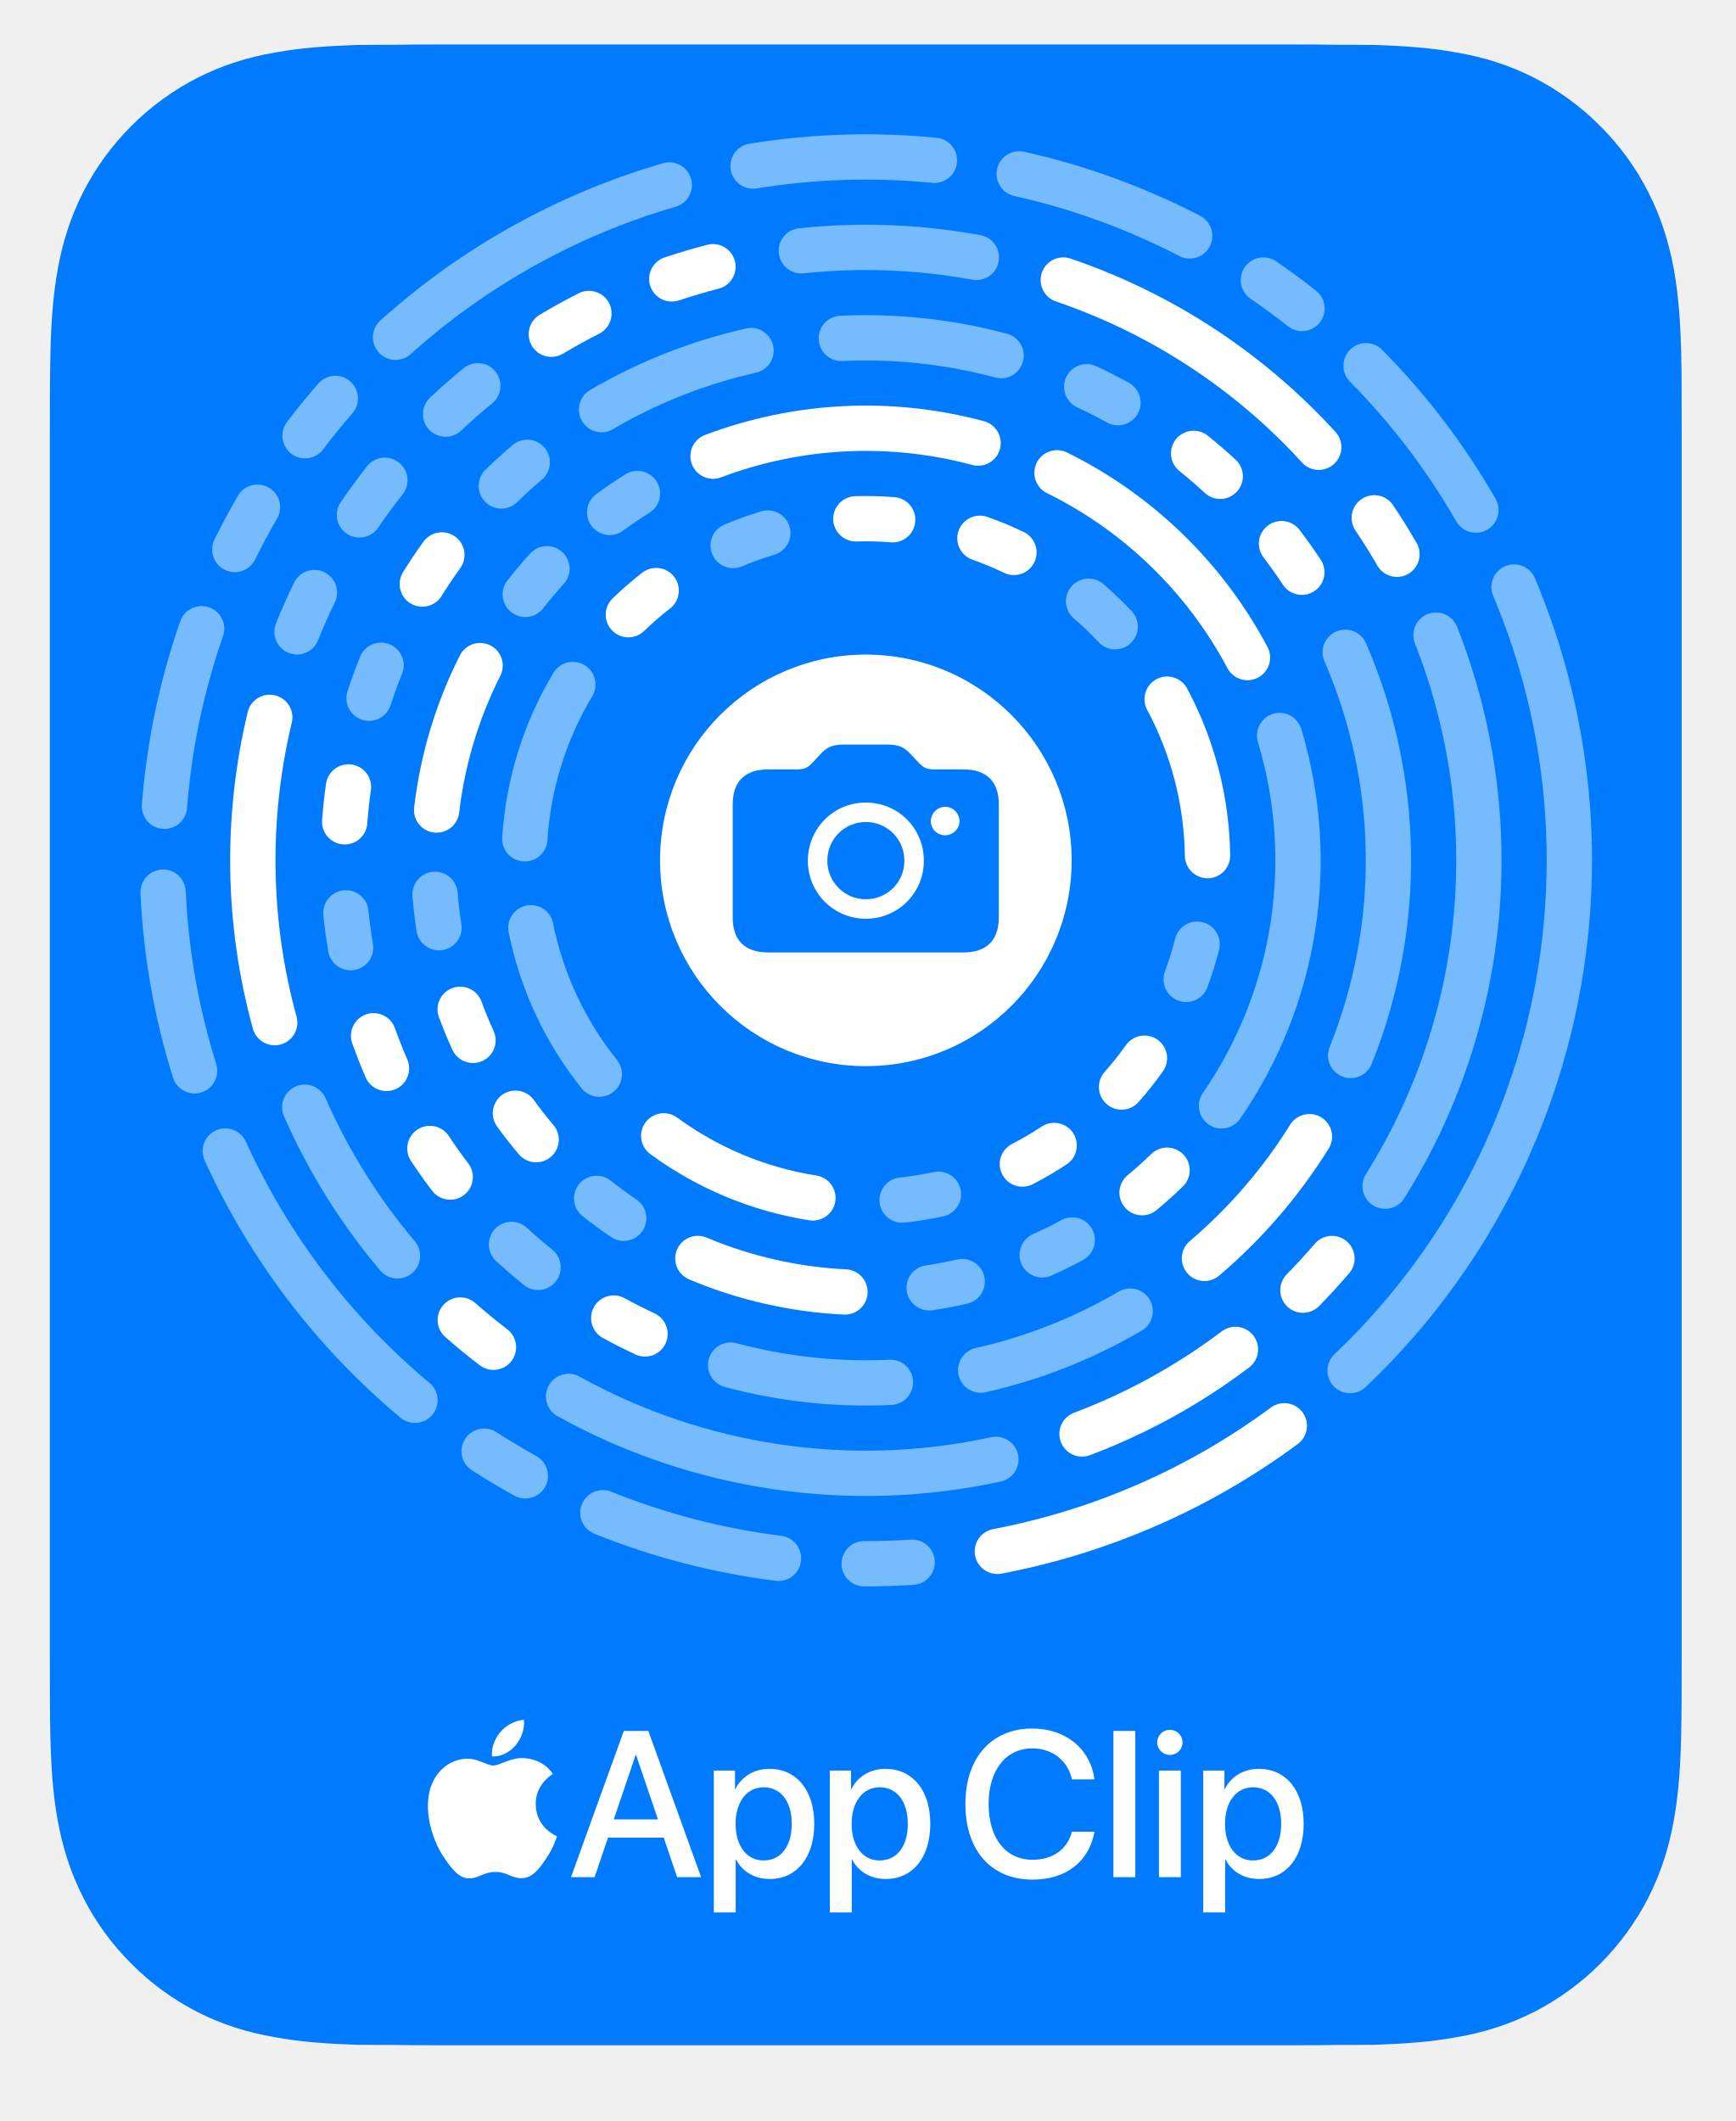
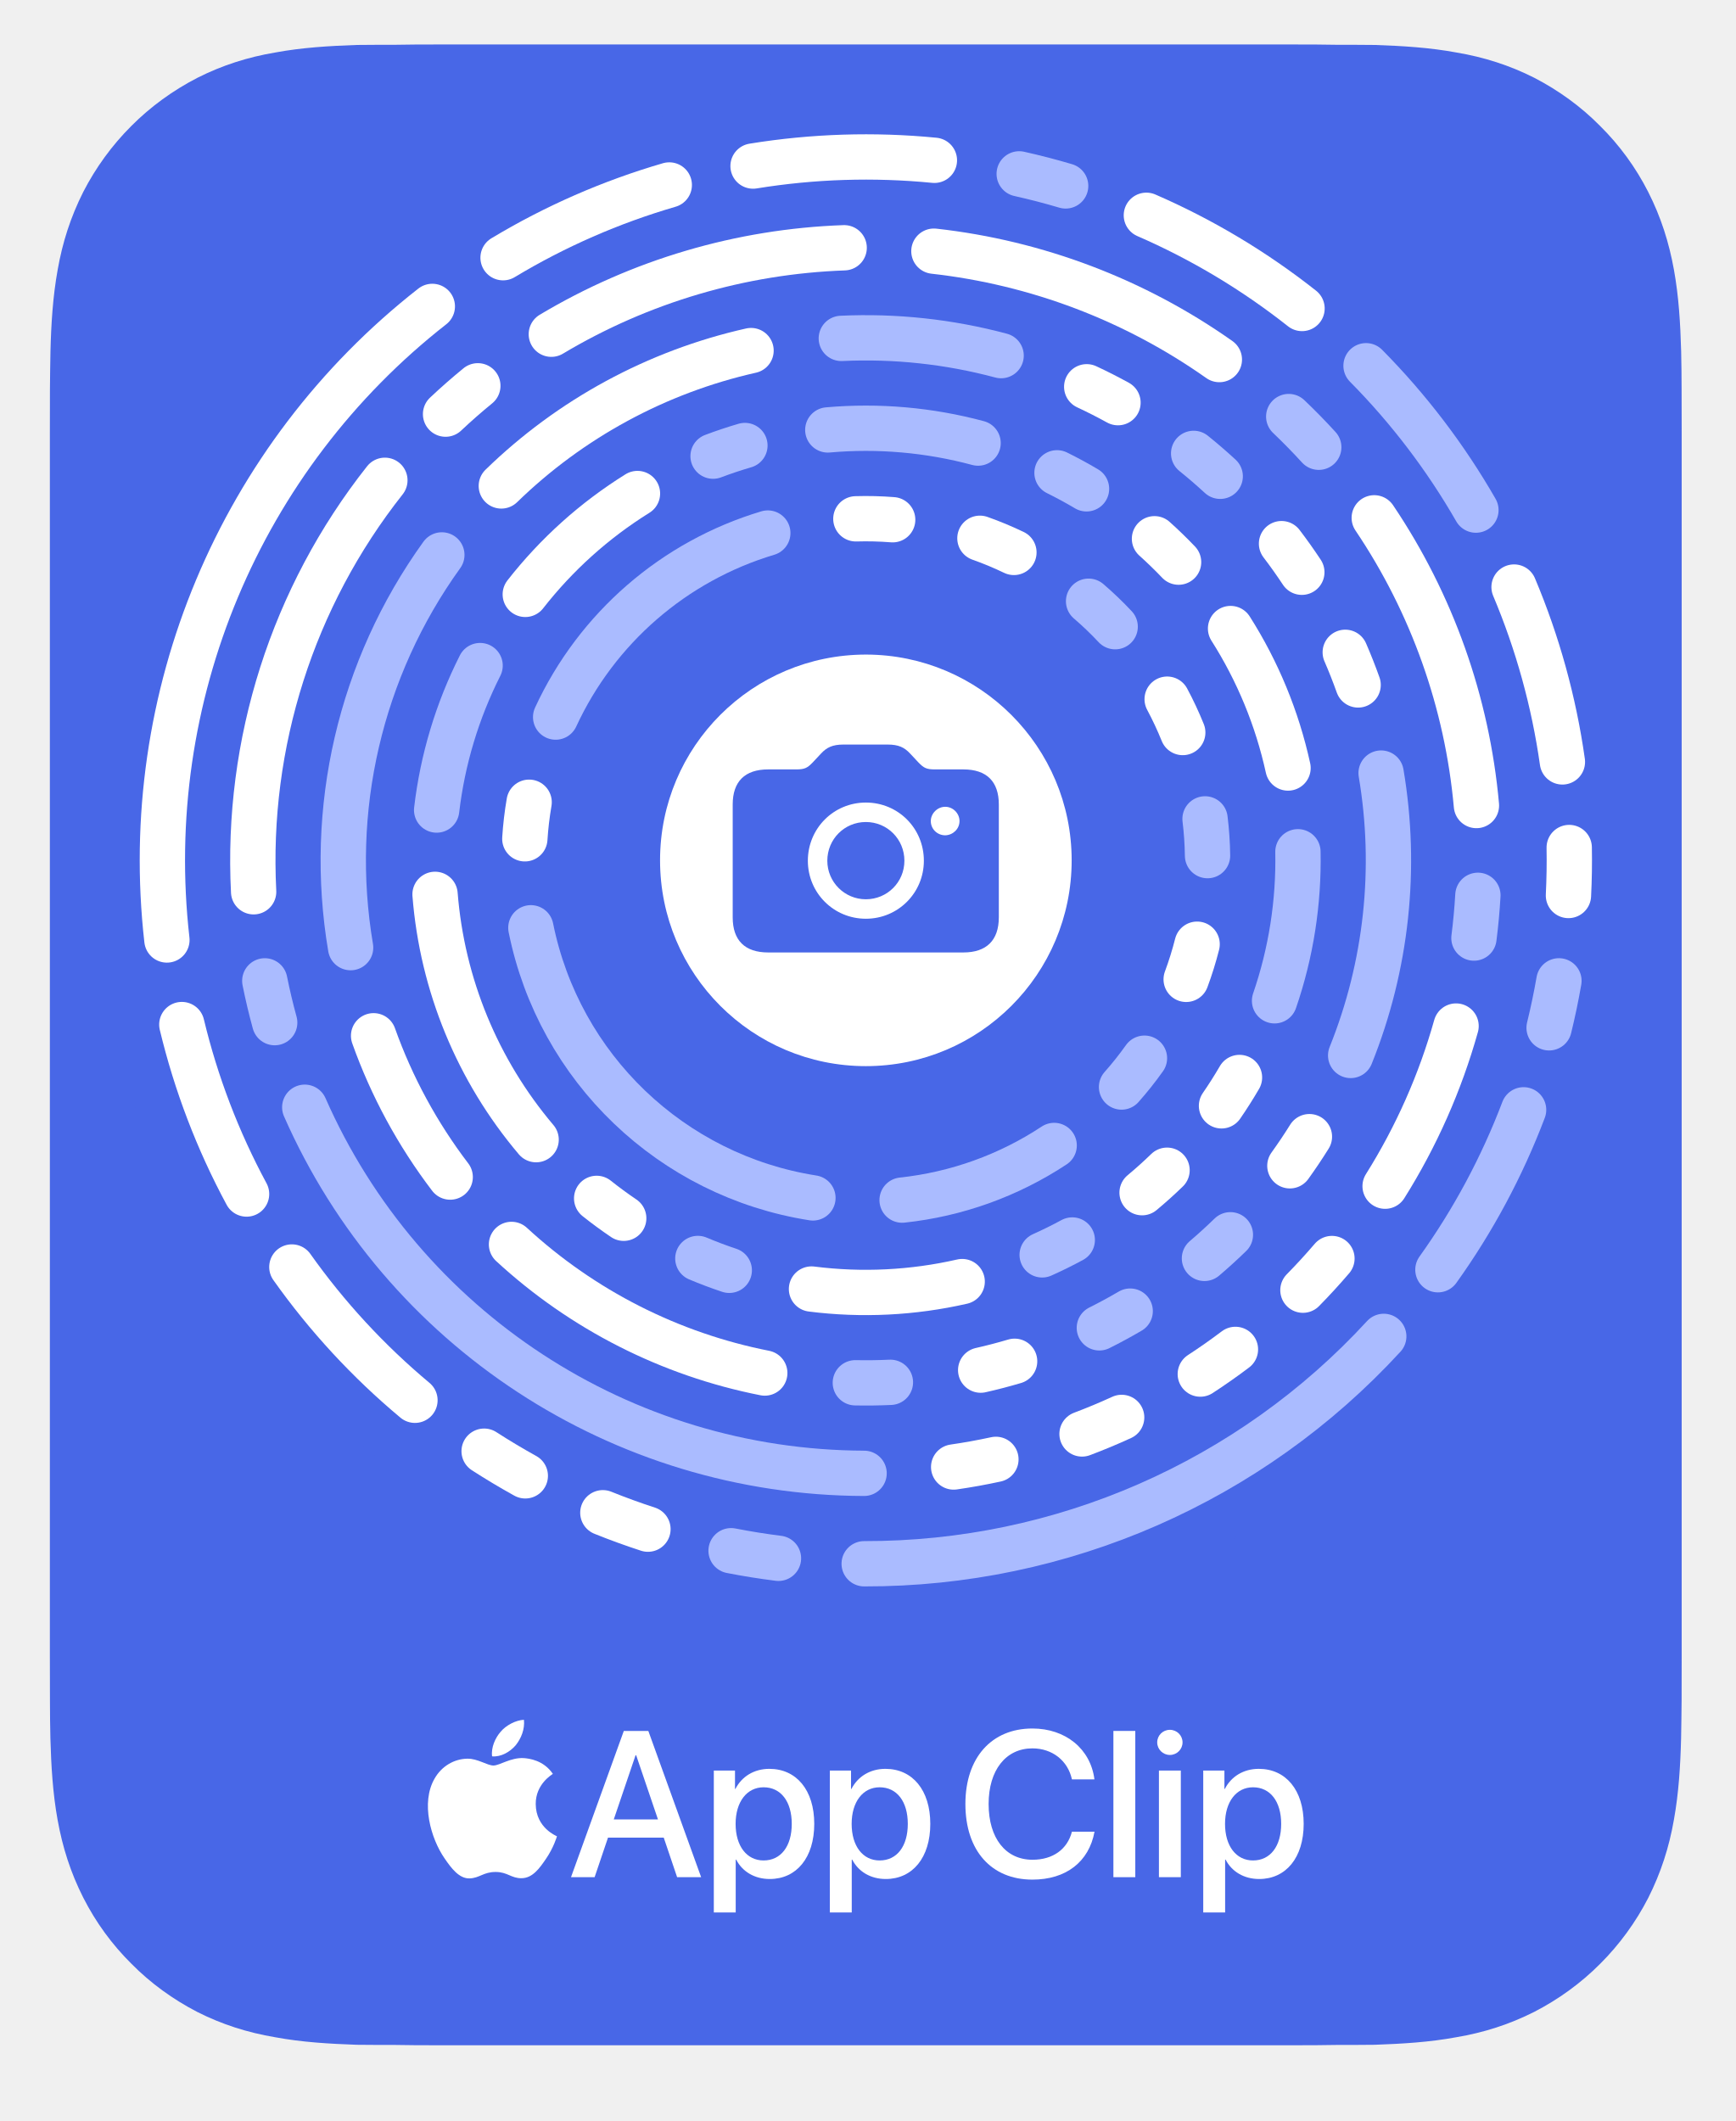
<svg xmlns="http://www.w3.org/2000/svg" viewBox="-50 -50 900 1100">
  <g transform="matrix(5.5512 0 0 5.5512 -24.15 -26.94)">
-     <path d="m152.431 32.185c0-1.161-.015-2.352-.041-3.513-.07-2.553-.22-5.114-.674-7.622-.461-2.553-1.213-4.927-2.404-7.272-1.157-2.277-2.672-4.362-4.492-6.163-1.79-1.816-3.882-3.327-6.152-4.503-2.311-1.168-4.704-1.928-7.257-2.359-2.523-.469-5.076-.618-7.629-.707-1.184-.015-2.33-.015-3.513-.015-1.385-.03-2.761-.03-4.168-.03h-79.758c-1.396 0-2.78 0-4.161.03-1.169 0-2.341 0-3.51.015-2.553.09-5.106.238-7.629.707-2.553.431-4.935 1.191-7.253 2.359-2.281 1.176-4.373 2.687-6.178 4.503-1.805 1.801-3.323 3.886-4.492 6.163-1.18 2.345-1.943 4.719-2.389 7.272-.454 2.508-.61 5.069-.674 7.622-.019 1.161-.041 2.352-.048 3.513-.007 1.37-.007 2.761-.007 4.131v11.369 91.326 11.599c0 1.37 0 2.761.008 4.131 0 1.161.015 2.352.041 3.513.071 2.553.22 5.114.674 7.622.461 2.553 1.213 4.927 2.404 7.272 1.157 2.277 2.672 4.362 4.492 6.163 1.79 1.816 3.882 3.327 6.152 4.503 2.311 1.168 4.704 1.928 7.257 2.359 2.523.469 5.076.618 7.629.707 1.184.015 2.33.015 3.513.015 1.385.03 2.761.03 4.168.03h79.758c1.396 0 2.78 0 4.161-.03 1.169 0 2.341 0 3.51-.015 2.553-.09 5.106-.238 7.629-.707 2.553-.431 4.935-1.191 7.253-2.359 2.281-1.176 4.373-2.687 6.178-4.503 1.805-1.801 3.323-3.886 4.492-6.163 1.18-2.345 1.943-4.719 2.389-7.272.454-2.508.61-5.069.674-7.622.019-1.161.041-2.352.048-3.513.007-1.37.007-2.761.007-4.131v-11.369-91.326-11.599c-0-1.37-0-2.761-.008-4.131z" fill="#007aff" />
+     <path d="m152.431 32.185c0-1.161-.015-2.352-.041-3.513-.07-2.553-.22-5.114-.674-7.622-.461-2.553-1.213-4.927-2.404-7.272-1.157-2.277-2.672-4.362-4.492-6.163-1.79-1.816-3.882-3.327-6.152-4.503-2.311-1.168-4.704-1.928-7.257-2.359-2.523-.469-5.076-.618-7.629-.707-1.184-.015-2.33-.015-3.513-.015-1.385-.03-2.761-.03-4.168-.03h-79.758c-1.396 0-2.78 0-4.161.03-1.169 0-2.341 0-3.51.015-2.553.09-5.106.238-7.629.707-2.553.431-4.935 1.191-7.253 2.359-2.281 1.176-4.373 2.687-6.178 4.503-1.805 1.801-3.323 3.886-4.492 6.163-1.18 2.345-1.943 4.719-2.389 7.272-.454 2.508-.61 5.069-.674 7.622-.019 1.161-.041 2.352-.048 3.513-.007 1.37-.007 2.761-.007 4.131v11.369 91.326 11.599c0 1.37 0 2.761.008 4.131 0 1.161.015 2.352.041 3.513.071 2.553.22 5.114.674 7.622.461 2.553 1.213 4.927 2.404 7.272 1.157 2.277 2.672 4.362 4.492 6.163 1.79 1.816 3.882 3.327 6.152 4.503 2.311 1.168 4.704 1.928 7.257 2.359 2.523.469 5.076.618 7.629.707 1.184.015 2.33.015 3.513.015 1.385.03 2.761.03 4.168.03h79.758c1.396 0 2.78 0 4.161-.03 1.169 0 2.341 0 3.51-.015 2.553-.09 5.106-.238 7.629-.707 2.553-.431 4.935-1.191 7.253-2.359 2.281-1.176 4.373-2.687 6.178-4.503 1.805-1.801 3.323-3.886 4.492-6.163 1.18-2.345 1.943-4.719 2.389-7.272.454-2.508.61-5.069.674-7.622.019-1.161.041-2.352.048-3.513.007-1.37.007-2.761.007-4.131v-11.369-91.326-11.599c-0-1.37-0-2.761-.008-4.131z" fill="#4867e7" />
    <g fill="#fff">
      <path d="m57.348 167.53h-5.208l-1.25 3.693h-2.206l4.933-13.663h2.291l4.933 13.663h-2.244zm-4.668-1.704h4.128l-2.036-5.994h-.057z" />
      <path d="m71.408 166.242c0 3.153-1.657 5.151-4.157 5.151-1.43 0-2.566-.701-3.134-1.808h-.047v4.933h-2.045v-13.256h1.979v1.714h.038c.587-1.146 1.733-1.875 3.172-1.875 2.528 0 4.194 1.988 4.194 5.141zm-2.102 0c0-2.083-1.013-3.418-2.632-3.418-1.562 0-2.613 1.363-2.613 3.418 0 2.074 1.042 3.418 2.613 3.418 1.619-0 2.632-1.326 2.632-3.418z" />
      <path d="m82.248 166.242c0 3.153-1.657 5.151-4.157 5.151-1.43 0-2.566-.701-3.134-1.808h-.047v4.933h-2.045v-13.256h1.979v1.714h.038c.587-1.146 1.733-1.875 3.172-1.875 2.528 0 4.194 1.988 4.194 5.141zm-2.102 0c0-2.083-1.013-3.418-2.632-3.418-1.562 0-2.613 1.363-2.613 3.418 0 2.074 1.041 3.418 2.613 3.418 1.619-0 2.632-1.326 2.632-3.418z" />
      <path d="m85.527 164.386c0-4.327 2.443-7.054 6.259-7.054 3.096 0 5.435 1.903 5.795 4.753h-2.102c-.379-1.752-1.837-2.897-3.693-2.897-2.481 0-4.09 2.036-4.09 5.198 0 3.191 1.591 5.208 4.1 5.208 1.903 0 3.257-.975 3.683-2.623h2.111c-.521 2.822-2.661 4.479-5.804 4.479-3.835 0-6.259-2.708-6.259-7.064z" />
      <path d="m99.353 157.559h2.045v13.663h-2.045z" />
      <path d="m103.445 158.629c0-.653.53-1.174 1.183-1.174.653 0 1.184.521 1.184 1.174 0 .644-.53 1.174-1.184 1.174-.653 0-1.183-.53-1.183-1.174zm.161 2.632h2.045v9.961h-2.045z" />
      <path d="m117.128 166.242c0 3.153-1.657 5.151-4.157 5.151-1.43 0-2.566-.701-3.134-1.808h-.047v4.933h-2.045v-13.256h1.979v1.714h.038c.587-1.146 1.733-1.875 3.172-1.875 2.528 0 4.194 1.988 4.194 5.141zm-2.102 0c0-2.083-1.013-3.418-2.632-3.418-1.562 0-2.613 1.363-2.613 3.418 0 2.074 1.042 3.418 2.613 3.418 1.619-0 2.632-1.326 2.632-3.418z" />
      <path d="m43.521 158.893c.511-.639.858-1.498.767-2.375-.748.037-1.661.494-2.19 1.133-.475.548-.895 1.442-.785 2.283.84.073 1.679-.42 2.209-1.041" />
      <path d="m44.278 160.098c-1.22-.073-2.257.692-2.839.692-.583 0-1.475-.656-2.44-.638-1.256.018-2.421.728-3.058 1.858-1.311 2.259-.346 5.61.929 7.45.619.91 1.365 1.912 2.348 1.876.929-.036 1.293-.601 2.421-.601 1.128 0 1.456.601 2.439.583 1.019-.018 1.657-.911 2.276-1.822.71-1.038 1.001-2.04 1.019-2.094-.018-.018-1.966-.765-1.984-3.006-.018-1.876 1.529-2.768 1.602-2.823-.874-1.292-2.239-1.438-2.712-1.475" />
    </g>
  </g>
-   <circle cx="399.01" cy="396.2" fill="#007aff" r="400" />
+   <circle cx="399.01" cy="396.2" fill="#4867e7" r="400" />
  <g fill="none" stroke-linecap="round" stroke-miterlimit="10" stroke-width="23.5">
    <g name="ring-1" transform="matrix(.2079117 -.9781476 .9781476 .2079117 -75.41372 704.2944)">
      <path d="m572.177 441.897a177.202 177.202 0 0 0 3.508-18.768" stroke="#fff" />
-       <path d="m545.415 501.266a177.202 177.202 0 0 0 10.051-16.233" stroke="#7bf" />
-       <path d="m439.241 572.802a177.202 177.202 0 0 0 75.01-37.351" stroke="#fff" />
-       <path d="m374.168 575.309a177.202 177.202 0 0 0 19.012 1.762" stroke="#7bf" />
-       <path d="m312.583 554.139a177.202 177.202 0 0 0 17.091 8.511" stroke="#fff" />
-       <path d="m262.805 512.152a177.202 177.202 0 0 0 12.863 14.11" stroke="#fff" />
-       <path d="m231.556 455.018a177.202 177.202 0 0 0 6.897 17.804" stroke="#7bf" />
-       <path d="m238.453 327.178a177.202 177.202 0 0 0 -15.397 82.368" stroke="#fff" />
-       <path d="m329.675 237.351a177.202 177.202 0 0 0 -66.87 50.498" stroke="#7bf" />
-       <path d="m457.605 232.423a177.202 177.202 0 0 0 -83.437-7.732" stroke="#7bf" />
-       <path d="m514.251 264.548a177.202 177.202 0 0 0 -15.237-11.506" stroke="#fff" />
-       <path d="m555.467 314.967a177.202 177.202 0 0 0 -10.051-16.233" stroke="#7bf" />
+       <path d="m545.415 501.266a177.202 177.202 0 0 0 10.051-16.233" stroke="#abf" />
+       <path d="m499.014 546.958a177.202 177.202 0 0 0 15.237-11.506" stroke="#fff" />
+       <path d="m439.241 572.802a177.202 177.202 0 0 0 18.364-5.225" stroke="#abf" />
+       <path d="m374.168 575.309a177.202 177.202 0 0 0 19.012 1.762" stroke="#fff" />
+       <g stroke="#abf">
+         <path d="m312.583 554.139a177.202 177.202 0 0 0 17.091 8.511" />
+         <path d="m231.556 455.018a177.202 177.202 0 0 0 44.112 71.244" />
+         <path d="m329.675 237.351a177.202 177.202 0 0 0 -106.619 172.196" />
+       </g>
+       <path d="m393.179 222.93a177.202 177.202 0 0 0 -19.012 1.762" stroke="#fff" />
+       <path d="m555.467 314.967a177.202 177.202 0 0 0 -116.226-87.77" stroke="#abf" />
      <path d="m575.686 376.871a177.202 177.202 0 0 0 -3.508-18.768" stroke="#fff" />
    </g>
    <g name="ring-2" transform="matrix(.08715574 -.9961947 .9961947 .08715574 -34.33018 759.8156)">
-       <path d="m522.026 587.966a224.101 224.101 0 0 0 86.835-106.735" stroke="#fff" />
-       <path d="m289.248 594.821a224.101 224.101 0 0 0 193.945 13.266" stroke="#7bf" />
+       <path d="m601.925 497.199a224.101 224.101 0 0 0 6.936-15.968" stroke="#abf" />
+       <path d="m568.213 548.073a224.101 224.101 0 0 0 10.987-13.505" stroke="#fff" />
+       <path d="m466.788 613.917a224.101 224.101 0 0 0 69.461-35.992" stroke="#fff" />
+       <path d="m345.917 617.477a224.101 224.101 0 0 0 78.049 5.339" stroke="#abf" />
+       <path d="m289.248 594.821a224.101 224.101 0 0 0 15.458 8.009" stroke="#fff" />
      <path d="m240.793 557.716a224.101 224.101 0 0 0 12.723 11.883" stroke="#fff" />
-       <path d="m204.145 508.914a224.101 224.101 0 0 0 9.046 14.875" stroke="#7bf" />
-       <path d="m182.023 452.034a224.101 224.101 0 0 0 4.697 16.764" stroke="#7bf" />
-       <path d="m186.72 331.202a224.101 224.101 0 0 0 -10.653 77.503" stroke="#fff" />
-       <path d="m213.191 276.211a224.101 224.101 0 0 0 -9.046 14.875" stroke="#7bf" />
-       <path d="m253.516 230.401a224.101 224.101 0 0 0 -12.723 11.883" stroke="#fff" />
-       <path d="m304.705 197.169a224.101 224.101 0 0 0 -15.458 8.009" stroke="#fff" />
-       <path d="m362.962 178.981a224.101 224.101 0 0 0 -17.045 3.542" stroke="#7bf" />
-       <path d="m483.192 191.913a224.101 224.101 0 0 0 -76.595-15.917" stroke="#fff" />
-       <path d="m536.249 222.074a224.101 224.101 0 0 0 -14.223-10.04" stroke="#7bf" />
-       <path d="m579.2 265.432a224.101 224.101 0 0 0 -10.987-13.505" stroke="#7bf" />
-       <path d="m620.661 439.116a224.101 224.101 0 0 0 -18.736-136.315" stroke="#fff" />
+       <path d="m204.145 508.914a224.101 224.101 0 0 0 9.046 14.875" stroke="#abf" />
+       <path d="m176.068 391.295a224.101 224.101 0 0 0 10.653 77.503" stroke="#fff" />
+       <path d="m186.72 331.202a224.101 224.101 0 0 0 -4.697 16.764" stroke="#abf" />
+       <path d="m213.191 276.211a224.101 224.101 0 0 0 -9.046 14.875" stroke="#fff" />
+       <path d="m362.962 178.981a224.101 224.101 0 0 0 -122.17 63.303" stroke="#fff" />
+       <path d="m483.192 191.913a224.101 224.101 0 0 0 -76.595-15.917" stroke="#abf" />
+       <path d="m579.2 265.432a224.101 224.101 0 0 0 -57.174-53.397" stroke="#fff" />
+       <g stroke="#abf">
+         <path d="m608.861 318.769a224.101 224.101 0 0 0 -6.936-15.968" />
+         <path d="m620.661 439.116a224.101 224.101 0 0 0 0-78.231" />
+       </g>
    </g>
    <g name="ring-3" transform="matrix(.3420201 -.9396926 .9396926 .3420201 -113.6751 635.269)">
-       <path d="m667.777 441.675a271.001 271.001 0 0 0 2.192-18.056" stroke="#7bf" />
-       <path d="m650.023 504.547a271.001 271.001 0 0 0 6.45-17.006" stroke="#fff" />
+       <path d="m667.777 441.675a271.001 271.001 0 0 0 2.192-18.056" stroke="#fff" />
+       <path d="m650.023 504.547a271.001 271.001 0 0 0 6.45-17.006" stroke="#abf" />
      <path d="m617.738 561.344a271.001 271.001 0 0 0 10.332-14.969" stroke="#fff" />
-       <path d="m390.906 670.848a271.001 271.001 0 0 0 195.507-74.146" stroke="#7bf" />
-       <path d="m266.078 635.598a271.001 271.001 0 0 0 77.934 29.556" stroke="#fff" />
-       <path d="m171.93 546.375a271.001 271.001 0 0 0 55.271 62.388" stroke="#7bf" />
-       <path d="m130.03 423.619a271.001 271.001 0 0 0 19.947 80.928" stroke="#7bf" />
-       <path d="m132.223 358.325a271.001 271.001 0 0 0 -2.192 18.056" stroke="#fff" />
-       <path d="m149.977 295.453a271.001 271.001 0 0 0 -6.45 17.006" stroke="#7bf" />
-       <path d="m182.262 238.656a271.001 271.001 0 0 0 -10.332 14.969" stroke="#fff" />
-       <path d="m227.202 191.237a271.001 271.001 0 0 0 -13.614 12.061" stroke="#fff" />
-       <path d="m282.183 155.95a271.001 271.001 0 0 0 -16.105 8.453" stroke="#7bf" />
-       <path d="m344.012 134.846a271.001 271.001 0 0 0 -17.66 4.353" stroke="#fff" />
-       <path d="m409.094 129.152a271.001 271.001 0 0 0 -18.188 0" stroke="#7bf" />
-       <path d="m473.648 139.199a271.001 271.001 0 0 0 -17.66-4.353" stroke="#fff" />
-       <g stroke="#7bf">
-         <path d="m533.922 164.402a271.001 271.001 0 0 0 -16.105-8.453" />
-         <path d="m628.07 253.625a271.001 271.001 0 0 0 -55.271-62.388" />
-         <path d="m669.97 376.381a271.001 271.001 0 0 0 -19.947-80.928" />
-       </g>
+       <path d="m572.798 608.763a271.001 271.001 0 0 0 13.614-12.061" stroke="#fff" />
+       <path d="m390.906 670.848a271.001 271.001 0 0 0 143.016-35.25" stroke="#abf" />
+       <path d="m326.352 660.801a271.001 271.001 0 0 0 17.66 4.353" stroke="#fff" />
+       <path d="m266.078 635.598a271.001 271.001 0 0 0 16.105 8.453" stroke="#abf" />
+       <path d="m213.587 596.702a271.001 271.001 0 0 0 13.614 12.061" stroke="#abf" />
+       <path d="m171.93 546.375a271.001 271.001 0 0 0 10.332 14.969" stroke="#fff" />
+       <path d="m143.528 487.541a271.001 271.001 0 0 0 6.45 17.006" stroke="#abf" />
+       <path d="m149.977 295.453a271.001 271.001 0 0 0 -17.755 146.222" stroke="#fff" />
+       <path d="m227.202 191.237a271.001 271.001 0 0 0 -55.271 62.388" stroke="#fff" />
+       <path d="m473.648 139.199a271.001 271.001 0 0 0 -207.57 25.204" stroke="#abf" />
+       <path d="m628.07 253.625a271.001 271.001 0 0 0 -110.253-97.675" stroke="#fff" />
+       <path d="m669.97 376.381a271.001 271.001 0 0 0 -19.947-80.928" stroke="#abf" />
    </g>
    <g name="ring-4" transform="matrix(.4539905 -.8910065 .8910065 .4539905 -138.9888 571.0064)">
-       <path d="m666.489 573.333a317.9 317.9 0 0 0 11.479-19.078" stroke="#fff" />
-       <path d="m371.683 716.637a317.9 317.9 0 0 0 266.625-106.233" stroke="#7bf" />
-       <path d="m304.278 703.147a317.9 317.9 0 0 0 21.454 5.957" stroke="#fff" />
-       <path d="m185.837 634.936a317.9 317.9 0 0 0 75.183 50.975" stroke="#fff" />
-       <path d="m82.295 388.867a317.9 317.9 0 0 0 71.52 212.263" stroke="#7bf" />
-       <path d="m92.116 320.83a317.9 317.9 0 0 0 -4.786 21.745" stroke="#fff" />
-       <path d="m153.814 198.87a317.9 317.9 0 0 0 -46.83 77.833" stroke="#7bf" />
-       <path d="m325.732 90.897a317.9 317.9 0 0 0 -139.895 74.168" stroke="#fff" />
-       <g stroke="#7bf">
-         <path d="m393.916 82.158a317.9 317.9 0 0 0 -22.233 1.205" />
-         <path d="m462.385 88.281a317.9 317.9 0 0 0 -21.972-3.602" />
-         <path d="m527.937 108.98a317.9 317.9 0 0 0 -20.684-8.241" />
+       <path d="m697.52 511.994a317.9 317.9 0 0 0 7.109-21.1" stroke="#abf" />
+       <path d="m569.078 669.209a317.9 317.9 0 0 0 108.89-114.954" stroke="#fff" />
+       <path d="m507.253 699.262a317.9 317.9 0 0 0 20.684-8.241" stroke="#abf" />
+       <g stroke="#fff">
+         <path d="m371.683 716.637a317.9 317.9 0 0 0 90.702-4.918" />
+         <path d="m304.278 703.147a317.9 317.9 0 0 0 21.454 5.957" />
+         <path d="m241.348 675.482a317.9 317.9 0 0 0 19.672 10.429" />
+         <path d="m185.837 634.936a317.9 317.9 0 0 0 16.97 14.414" />
+         <path d="m140.34 583.404a317.9 317.9 0 0 0 13.475 17.725" />
      </g>
-       <path d="m587.507 143.286a317.9 317.9 0 0 0 -18.429-12.495" stroke="#fff" />
-       <path d="m638.309 189.597a317.9 317.9 0 0 0 -15.312-16.165" stroke="#fff" />
-       <path d="m704.629 309.106a317.9 317.9 0 0 0 -38.141-82.44" stroke="#7bf" />
-       <path d="m697.52 511.994a317.9 317.9 0 0 0 17.12-157.411" stroke="#fff" />
+       <path d="m153.814 198.87a317.9 317.9 0 0 0 -37.481 344.635" stroke="#abf" />
+       <path d="m202.807 150.65a317.9 317.9 0 0 0 -16.97 14.414" stroke="#abf" />
+       <path d="m462.385 88.281a317.9 317.9 0 0 0 -221.037 36.237" stroke="#fff" />
+       <path d="m527.937 108.98a317.9 317.9 0 0 0 -20.684-8.241" stroke="#fff" />
+       <path d="m677.968 245.745a317.9 317.9 0 0 0 -108.89-114.954" stroke="#fff" />
+       <path d="m714.639 445.418a317.9 317.9 0 0 0 -17.12-157.411" stroke="#fff" />
    </g>
    <g name="ring-5" transform="matrix(.3420201 -.9396926 .9396926 .3420201 -113.6751 635.269)">
-       <path d="m746.314 514.654a364.8 364.8 0 0 0 7.011-23.876" stroke="#7bf" />
-       <path d="m678.894 635.153a364.8 364.8 0 0 0 50.866-79.149" stroke="#7bf" />
-       <path d="m237.227 726.472a364.8 364.8 0 0 0 410.93-59.083" stroke="#7bf" />
-       <path d="m86.563 586.644a364.8 364.8 0 0 0 112.091 117.557" stroke="#fff" />
-       <g stroke="#7bf">
-         <path d="m56.904 523.953a364.8 364.8 0 0 0 9.249 23.102" />
-         <path d="m35.412 387.558a364.8 364.8 0 0 0 8.943 93.658" />
+       <path d="m746.314 514.654a364.8 364.8 0 0 0 17.806-92.384" stroke="#fff" />
+       <path d="m678.894 635.153a364.8 364.8 0 0 0 50.866-79.149" stroke="#abf" />
+       <path d="m571.519 721.963a364.8 364.8 0 0 0 76.639-54.574" stroke="#fff" />
+       <path d="m507.487 748.605a364.8 364.8 0 0 0 23.516-8.139" stroke="#fff" />
+       <path d="m439.571 762.647a364.8 364.8 0 0 0 24.631-3.541" stroke="#abf" />
+       <path d="m301.954 751.377a364.8 364.8 0 0 0 93.126 13.39" stroke="#abf" />
+       <path d="m56.904 523.953a364.8 364.8 0 0 0 202.958 212.857" stroke="#abf" />
+       <path d="m39.646 456.781a364.8 364.8 0 0 0 4.709 24.435" stroke="#abf" />
+       <g stroke="#fff">
+         <path d="m35.412 387.558a364.8 364.8 0 0 0 0 24.884" />
        <path d="m44.355 318.784a364.8 364.8 0 0 0 -4.709 24.435" />
-         <path d="m144.721 139.401a364.8 364.8 0 0 0 -87.817 136.646" />
-         <path d="m259.863 63.191a364.8 364.8 0 0 0 -81.479 47.042" />
-         <path d="m395.08 35.233a364.8 364.8 0 0 0 -93.126 13.39" />
-         <path d="m464.202 40.894a364.8 364.8 0 0 0 -24.631-3.541" />
-         <path d="m531.003 59.534a364.8 364.8 0 0 0 -23.516-8.139" />
-         <path d="m694.277 184.407a364.8 364.8 0 0 0 -122.758-106.37" />
+         <path d="m100.016 192.422a364.8 364.8 0 0 0 -43.112 83.625" />
+         <path d="m198.653 95.798a364.8 364.8 0 0 0 -71.104 61.612" />
+         <path d="m593.069 90.479a364.8 364.8 0 0 0 -355.842-16.951" />
+         <path d="m694.277 184.407a364.8 364.8 0 0 0 -64.925-68.092" />
        <path d="m753.325 309.222a364.8 364.8 0 0 0 -34.968-87.345" />
-         <path d="m761.754 447.042a364.8 364.8 0 0 0 0-94.084" />
      </g>
+       <path d="m764.12 377.729a364.8 364.8 0 0 0 -2.365-24.772" stroke="#abf" />
    </g>
  </g>
  <g fill="#fff" transform="matrix(1.874 0 0 1.874 292.2857 289.4757)">
    <path d="m56.95 40.953c-8.905 0-16.051 7.145-16.051 16.104 0 8.905 7.145 16.051 16.051 16.051s16.051-7.145 16.051-16.051c0-9.012-7.145-16.104-16.051-16.104zm0 26.769c-5.866 0-10.665-4.746-10.665-10.665 0-5.972 4.746-10.718 10.665-10.718s10.665 4.746 10.665 10.718c0 5.919-4.746 10.665-10.665 10.665z" />
    <path d="m78.919 42.126c-2.186 0-3.999 1.866-3.999 3.946 0 2.24 1.813 3.946 3.999 3.946 2.133-.053 3.946-1.76 3.946-3.946 0-2.133-1.813-3.946-3.946-3.946z" />
    <path d="m57.003 0c-31.514 0-57.003 25.489-57.003 56.95s25.489 56.95 56.95 56.95 56.95-25.489 56.95-56.95c-0-31.408-25.489-56.897-56.897-56.95zm36.74 72.734c0 6.346-3.413 9.705-9.812 9.705h-54.017c-6.452 0-9.812-3.359-9.812-9.705v-31.248c0-6.346 3.359-9.705 9.812-9.705h7.785c2.346 0 3.093-.427 4.533-1.92l2.346-2.506c1.546-1.653 3.146-2.453 6.186-2.453h12.211c3.039 0 4.639.8 6.186 2.453l2.346 2.506c1.44 1.493 2.186 1.92 4.533 1.92h7.892c6.452 0 9.812 3.359 9.812 9.705v31.248z" />
  </g>
</svg>
